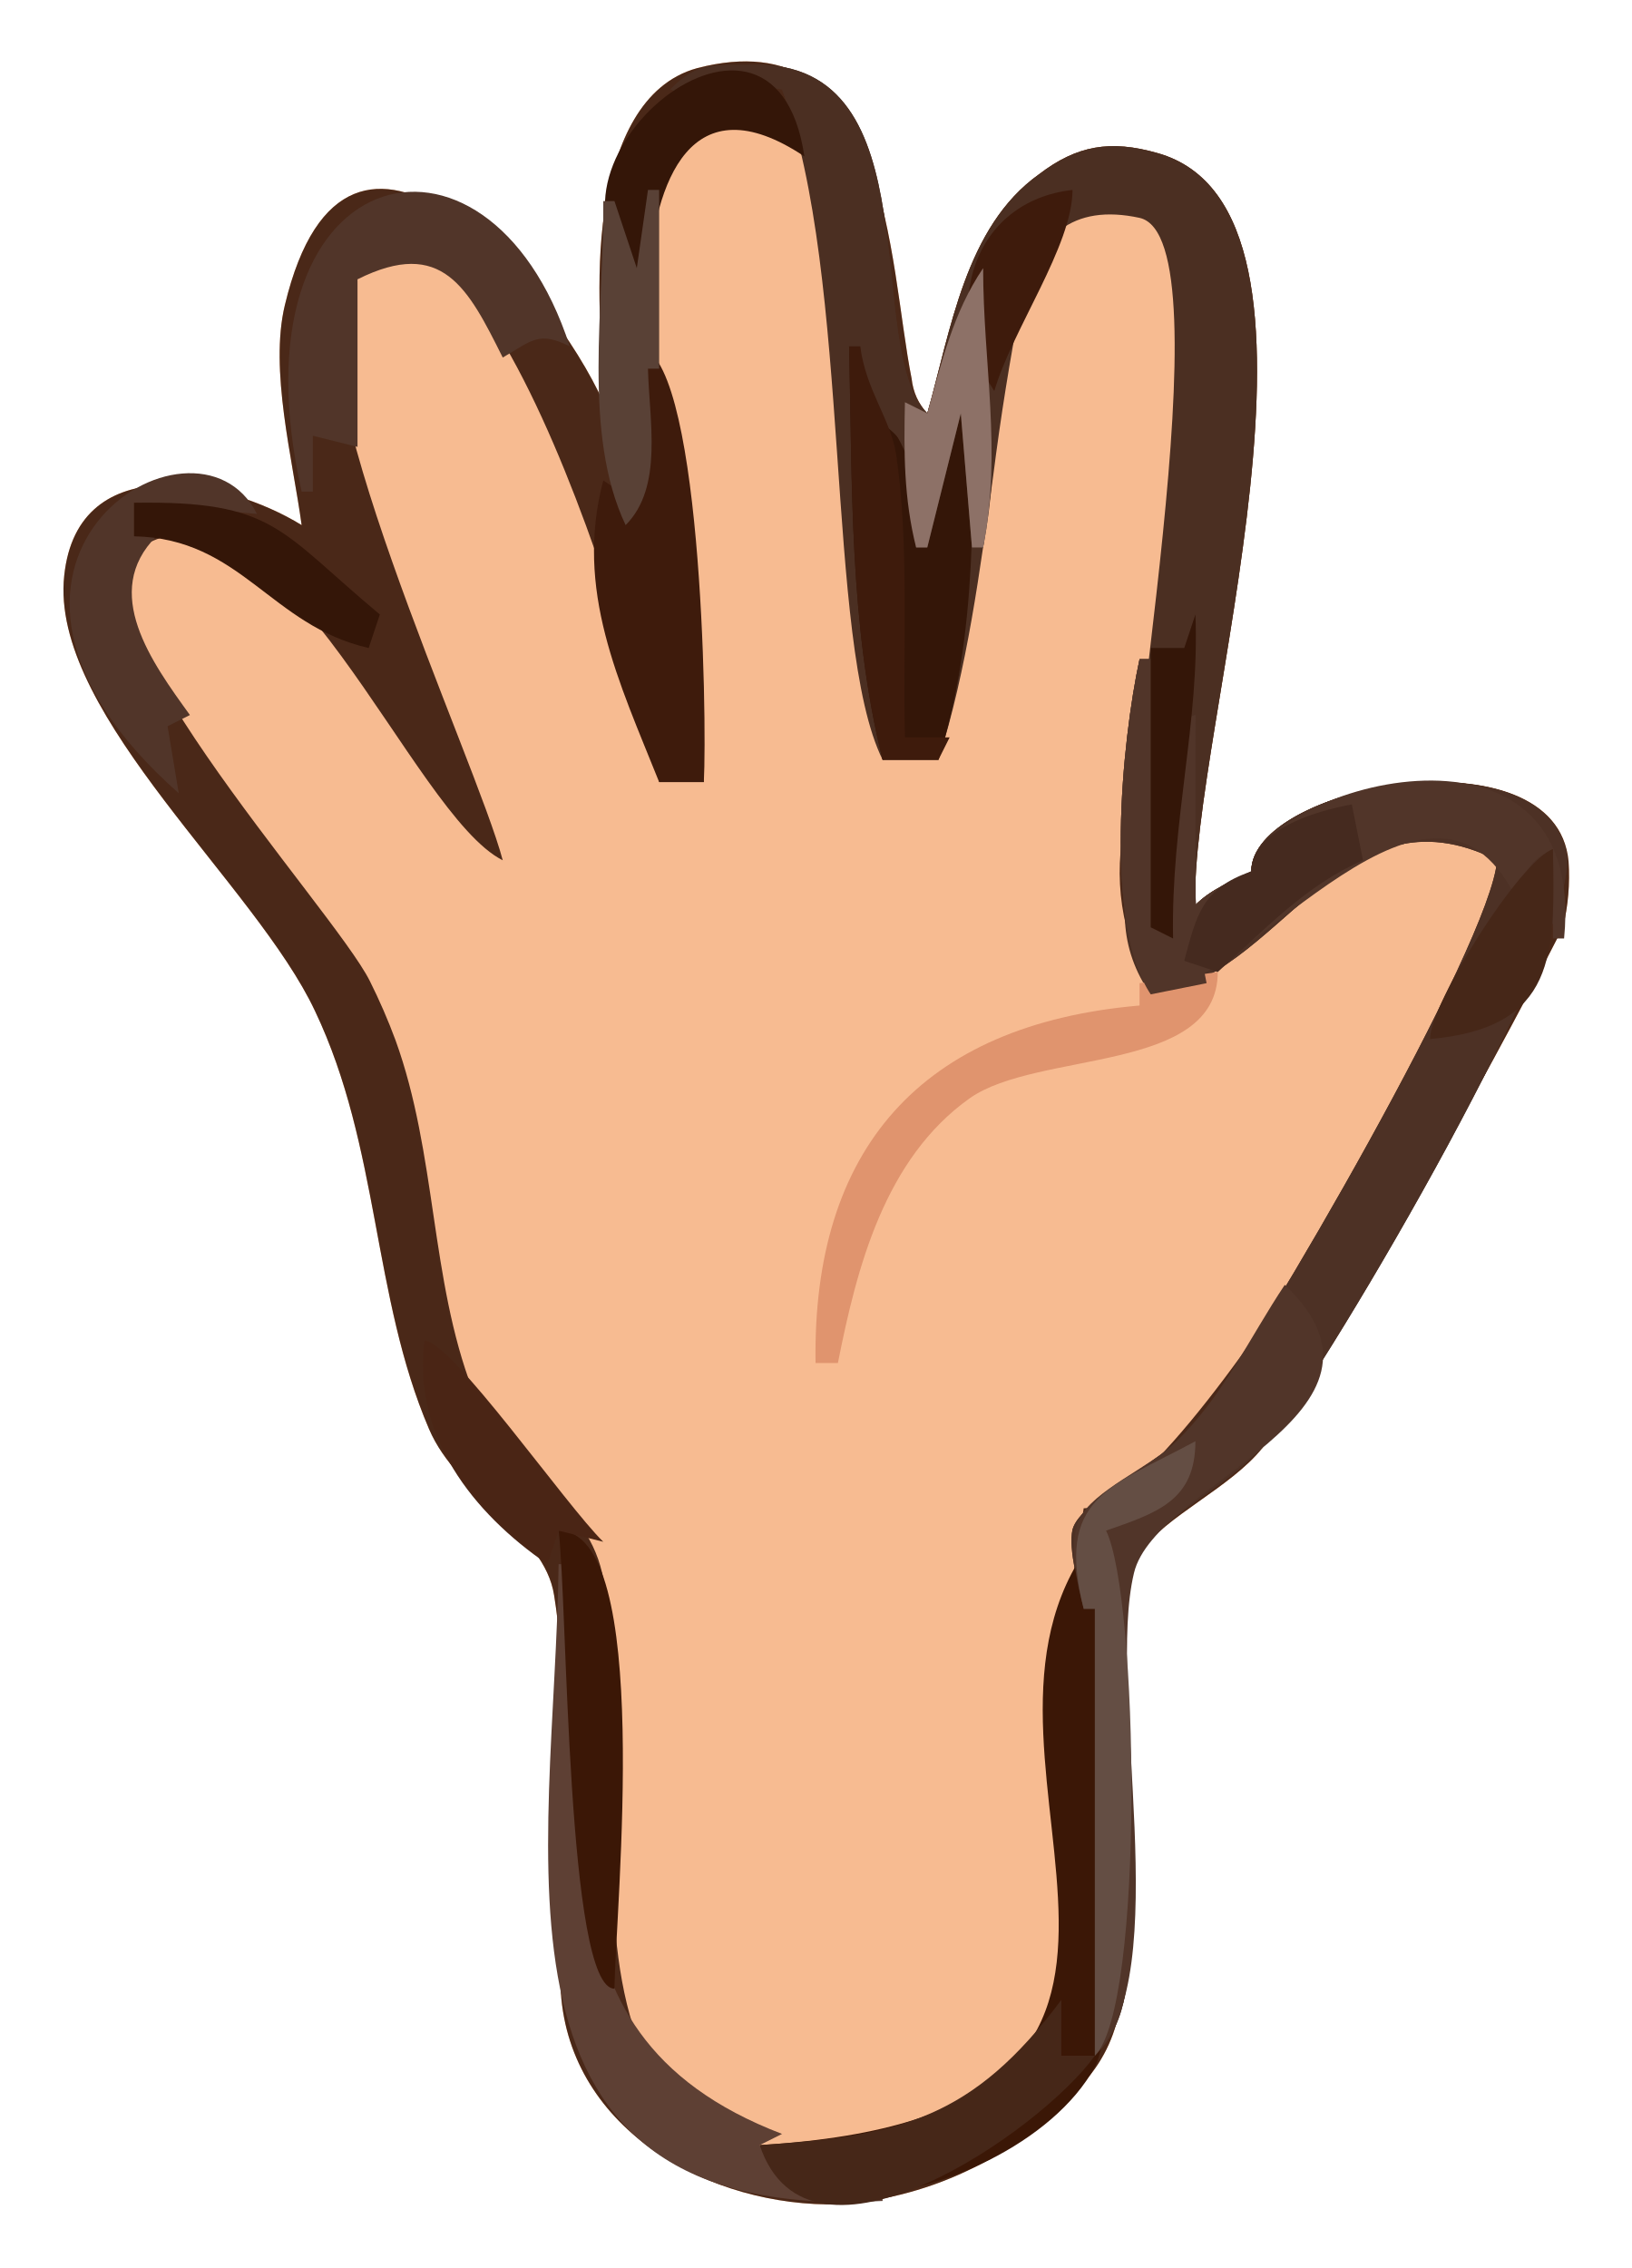
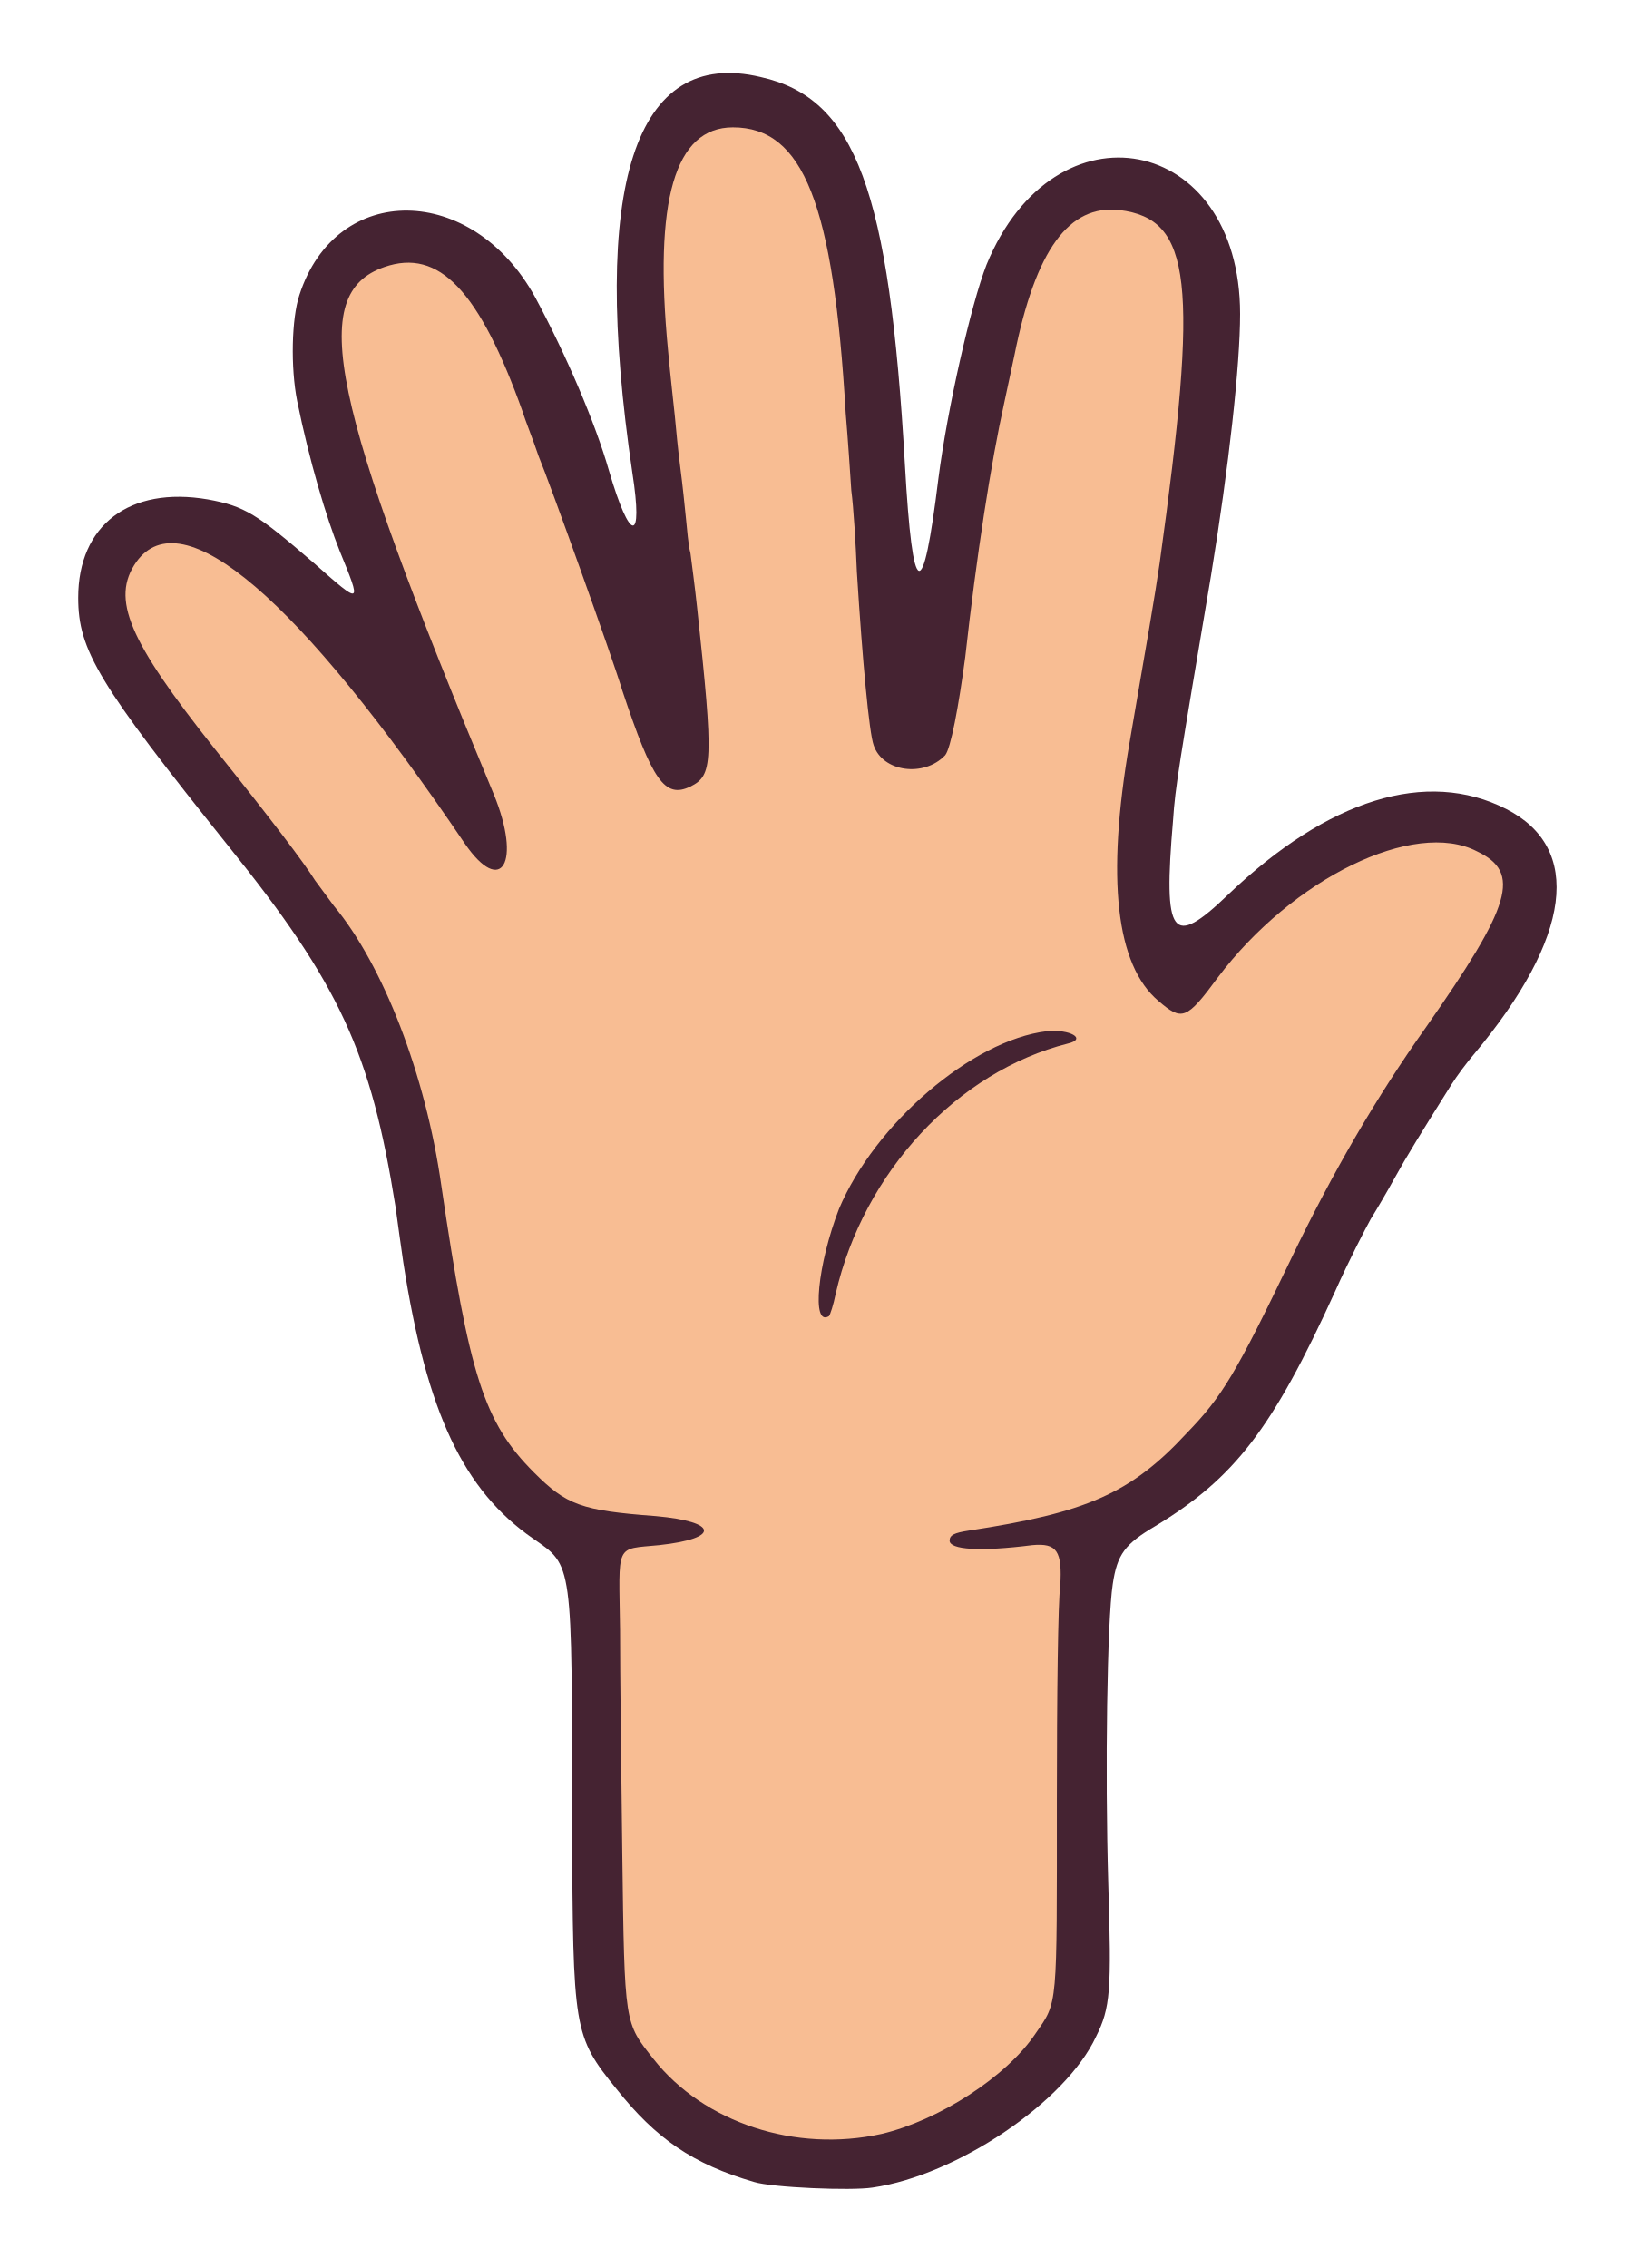
<svg xmlns="http://www.w3.org/2000/svg" viewBox="0 0 146 203" width="146" height="203">
  <g transform="matrix(-1 0 0 1 146 0)">
-     <path fill="#f7bb91" d="M92 36c4.5-10.1 22.9-32.1 28.5-8.7 1.4 5.8-.7 13.8-1.5 19.7 6.8-4.2 20.5-7 21.3 5.1.7 12.2-17.2 27.1-22.5 38.4-5.8 12.2-5.1 25.5-10.2 37.4-2.6 6.1-10.3 9.1-11.2 14.9-1.8 11.2.1 24.1-.6 35.5-.8 12.4-13.4 19.3-24.9 19a32 32 0 0 1-22-11 13 13 0 0 1-3.2-7.1c-1.7-9 2.5-34.1-1.7-40.2-2.3-3.3-8.1-5.8-11-9.4A528 528 0 0 1 6.1 83q-.7-2.9-.5-5.9C6.7 65.2 34 70.2 34 78c1.8.9 3.6 1.6 5 3 .6-15.1-14.8-62.2 3.4-67.3 4.2-1.2 7.2-.7 10.6 1.9 6.6 4.7 7.9 14 10 21.4q1.2-1.3 1.4-3.1c2.1-10.5 1.9-32.3 19.2-27.8 5.1 1.4 7.2 6.9 8.1 11.7 1.1 5.9.5 12.3.3 18.2" />
-     <path fill="#4a2818" d="M92 36c4.5-10.1 22.9-32.1 28.5-8.7 1.4 5.8-.7 13.8-1.5 19.7 6.8-4.2 20.5-7 21.3 5.1.7 12.2-17.2 27.1-22.5 38.4-5.8 12.2-5.1 25.5-10.2 37.4-2.6 6.1-10.3 9.1-11.2 14.9-1.8 11.2.1 24.1-.6 35.5-.8 12.4-13.4 19.3-24.9 19a32 32 0 0 1-22-11 13 13 0 0 1-3.2-7.1c-1.7-9 2.5-34.1-1.7-40.2-2.3-3.3-8.1-5.8-11-9.4A528 528 0 0 1 6.1 83q-.7-2.9-.5-5.9C6.7 65.2 34 70.2 34 78c1.8.9 3.6 1.6 5 3 .6-15.1-14.8-62.2 3.4-67.3 4.2-1.2 7.2-.7 10.6 1.9 6.6 4.7 7.9 14 10 21.4q1.2-1.3 1.4-3.1c2.1-10.5 1.9-32.3 19.2-27.8 5.1 1.4 7.2 6.9 8.1 11.7 1.1 5.9.5 12.3.3 18.2m9 41c2.4-9.1 19.3-44.8 14-52-12.1-16.3-28 40.5-28 45h-4c1.6-16 5.7-34.7 4.5-50.6-.5-6-6.1-12-11.8-7.2-8.5 7.2-8 44.1-8.7 55.8l-5-1q-1.6-11.9-3.9-23.7c-1-5.4-1.3-10.9-3.1-16.2-1.7-5.3-4.1-10.7-10.7-8.7-10.5 3.1.7 49.3 1.3 56.9q.5 3.9-.4 7.6-.9 2.6-2.2 5.1c-11.8-1.2-17.8-20.4-32-11 .7 9.2 29.2 58 38 58 2.2 13.6 0 27.5 1.8 41 1 8.2 8.7 14.4 16.5 15.9 33.3 6.3 20.7-33.7 24.8-51.1 1.6-7 8.9-9.3 11.6-16.4 3.8-9.9 3.2-21.1 6.9-31.3q1-2.7 2.3-5.3c3.3-6.6 28.9-34.1 20.2-39-12.5-7-23.9 24.1-32.1 28.2" />
-     <path fill="#4b2f22" d="M48 184c-3.2-3.2-3-7.6-3.1-11.7-.1-6.8 2.4-28.5-.9-33.3-2.4-3.6-8.5-6.2-11.6-10.2-5.6-7.1-28.2-45.5-26.6-52.6C8.2 65.5 34 70.4 34 78c1.8.9 3.6 1.6 5 3 .6-15.1-14.8-62.2 3.4-67.3 4.2-1.2 7.2-.7 10.6 1.9 6.6 4.7 7.9 14 10 21.4 5.9-5.9-.7-31.5 15.5-31.2 3.5.1 4.9-.4 7.5 2.2l-3 1V7l-7 1c-6.3 16.8-3.8 49.5-9 60h-5c-2.6-8.2-3.7-16.9-4.9-25.4q-1-7.9-2.5-15.6c-1.3-5.9-4.6-8.8-10.6-7.5-8.1 1.8 2.1 52.6 1.3 63Q45.1 86 43 89c-11.6-1.2-16.9-19.1-31-12 .5 7.4 21.2 43 26.6 50.1 2.4 3.2 10.7 7.1 11.4 9.8.4 1.8-.6 5.3-1 7.1h-1z" />
-     <path fill="#4d3125" d="m42 83 1-24h1c1.6 7.4 3.2 23.7-1 30-11.6-1.2-16.9-19.1-31-12 .5 7.4 21.2 43 26.6 50.1 2.4 3.2 10.7 7.1 11.4 9.8.4 1.8-.6 5.3-1 7.1h-1v40c-3.2-3.2-3-7.6-3.1-11.7-.1-6.8 2.4-28.5-.9-33.3-2.4-3.6-8.5-6.2-11.6-10.2-5.6-7.1-28.2-45.5-26.6-52.6C8.2 65.5 34 70.4 34 78c1.8.9 3.6 1.6 5 3V64l3 1z" />
-     <path fill="#3b1706" d="M78 192c-1.4 4.3-3.9 4.5-8.3 4.5-7.4.1-18-4.7-21.7-11.5-2.6-4.7-2-43 1-46 13.1 19.7-16.8 50.2 29 53" />
-     <path fill="#513529" d="m42 83 1-24h1c1.6 7.4 3.2 23.7-1 30-9.1-.9-25.4-24.8-33-8-.6-2.9-.4-3.7-3-5v8H6c-2.2-22.5 28-13.1 28-6 1.8.9 3.6 1.6 5 3V64l3 1z" />
-     <path fill="#341608" d="M59 33q2.7 5.3 4 11h1c.8-5.8 4.3-6.9 5-13h1c-.3 12.3 0 25-3 37h-5c-3.6-11.4-3.1-23.2-3-35" />
-     <path fill="#4b2f22" d="m60 37-1 12h-1a56 56 0 0 1 1-25l4 13c5.9-5.9-.7-31.5 15.5-31.2 3.5.1 4.9-.4 7.5 2.2l-3 1V7l-7 1c-2.9 7.6-4 15-5 23h-2v6c-5.9 2.1-4.8 6.6-5 12h-1z" />
-     <path fill="#513529" d="M48 184c-7.3-7.3-1-32.8-3.5-43.2-1.9-8.1-25.6-14.3-13.5-25.8 3.2 4.8 5.6 10.1 9.8 14.1 2.2 2.2 7.4 4.3 8.6 6.9 1 2.4.2 5.6-.4 8h-1z" />
-     <path fill="#3e1b0c" d="m89 45 3-2c2.6 9.8-1.4 18-5 27h-4c-.3-5.8.2-39 6-39z" />
-     <path fill="#513529" d="M95 31c7.4-22.8 30.7-16.7 24 13h-1v-5l-4 1V25c-7.6-3.8-9.9.8-13 7-2.6-1.5-3.2-2.4-6-1" />
-     <path fill="#5e4034" d="M76 191c24.3-9.3 15.4-30.9 19-51h1c.3 26 8.4 59.1-29 57v-1c3.8-.6 9.2-.4 11-4z" />
-     <path fill="#e0946e" d="m37 87 7 1v2c19.6 1.7 29.3 12.9 29 32h-2c-1.7-8.6-4.2-18.3-11.8-23.7C53.1 94 37 96.1 37 87" />
-     <path fill="#462718" d="M51 179c7.9 10.6 14.4 12.2 27 13-4.4 13.2-25.2-1.3-30-8h3z" />
-     <path fill="#513529" d="m130 71 1-6-2-1c3.4-4.7 8-11 3-16h2v-3l-11 1c5.5-11 30.2 4.5 7 25" />
-     <path fill="#3b1706" d="M96 137c-.8 6.3-.7 41-5 41-.1-7.3-3.5-41 5-41" />
-     <path fill="#4a2515" d="M92 138c3.3-3.2 13.6-18 16-18 1.1 8.5-4.3 15.4-11 20l-1-3z" />
-     <path fill="#341608" d="M74 14c2.8-19.1 27.1 2.3 14 11-.6-8.7-3.8-17.8-14-11" />
-     <path fill="#3e1b0c" d="M61 66h4c.2-8.1-.4-17.5.8-25.4.5-3.1 2.7-5.7 3.2-9.6h1c-.3 12.3 0 25-3 37h-5z" />
-     <path fill="#513529" d="m42 83 1-24h1c1.6 7.4 3.2 23.7-1 30l-5-1c1.6-7.8 1.1-16 1-24l3 1z" />
-     <path fill="#452a1f" d="M25 72c3.3.6 9 2.3 9 6 4.4 1.5 4.9 3.9 6 8l-3 1c-4.1-3.7-7.9-7.8-13-10z" />
-     <path fill="#644e44" d="M48 184c-4.5-4.5-3.9-41.2-1-47-4.6-1.6-8-2.7-8-8 7.8 4.2 12.5 5 10 15h-1z" />
-     <path fill="#341608" d="M134 45v3c-9.6.2-12.2 8-21 10l-1-3c9-7.5 9.4-10.2 22-10" />
-     <path fill="#594136" d="m89 24 2-6h1c-.1 9.3 1.9 20.8-2 29-3.4-3.4-2.1-9.4-2-14h-1V17h1z" />
-     <path fill="#462718" d="M7 76c2.9 1 11 13.8 11 17C6.7 92 6.8 85.4 7 76" />
-     <path fill="#3e1b0c" d="M57 35c-1.6-5.5-7-13-7-18 8.9 1 11.9 10.6 7 18" />
-     <path fill="#8d7167" d="m60 37-1 12h-1c-1.7-8.7 0-16.4 0-25 2.7 4 3.7 8.4 5 13l2-1c.1 4.5.1 8.6-1 13h-1z" />
-     <path fill="#341608" d="m39 55 1 3h3v25l-2 1c.2-10.5-2.4-19.4-2-29" />
+     <path class="c-outline" fill="#452332" d="M67.9 195.8C60.3 194.7 50.6 188.1 47.9 182.3C46.6 179.7 46.5 178.2 46.8 168.6C47.1 158.4 46.9 145.1 46.4 141.8C46 139.1 45.3 138.2 42.6 136.6C35.5 132.3 32.1 127.9 26.5 115.6C25.3 112.9 23.8 110 23.3 109.1C22.8 108.3 21.8 106.6 21.2 105.5C20.1 103.5 18.8 101.4 16.1 97.1C15.6 96.3 14.7 95.1 14.1 94.4C5.3 83.9 4.3 75.9 11.2 72.4C18.3 68.8 27.1 71.5 36.1 80.1C41.1 84.9 41.9 83.9 41 73.4C40.8 70.4 40.5 68.7 37.6 51.5C36 41.7 35 32.7 35 28.1C35 12 51.6 8.8 57.7 23.7C59.1 27.3 61.2 36.6 62 42.8C63.4 54.2 64.3 53.9 65 41.6C66.4 17 69.4 8.8 77.9 6.9C89.2 4.2 93.2 16.6 89.4 42.3C88.4 48.7 89.6 48.6 91.5 42.1C92.7 37.9 95.3 31.8 98.1 26.6C103.7 16.4 115.9 16.2 119.2 26.4C119.9 28.5 120 32.9 119.4 35.9C118.3 41.3 116.8 46.3 115.6 49.3C113.6 54.2 113.6 54.2 117.9 50.4C123 46 124.1 45.3 127.4 44.7C134.4 43.5 139 47 139 53.5C139 58.2 137.2 61.2 125.5 75.8C115.6 88.1 112.8 94.2 110.6 108C110.4 109.4 110.1 111.7 109.9 113C107.8 126.5 104.5 133.4 98.3 137.7C94.7 140.2 94.8 139.6 94.8 163.4C94.7 181.7 94.7 182.2 90.8 187C87.3 191.4 84 193.7 78.5 195.3C76.9 195.8 69.8 196.1 67.9 195.8Z" />
+     <path class="c-skin" fill="#f8bd93" d="M67.1 191C62 189.8 55.9 185.9 53.3 182C51.3 179.1 51.4 179.9 51.4 161.1C51.4 151.9 51.3 143.3 51.1 142C50.9 138.8 51.4 138.1 53.6 138.3C58.3 138.9 61 138.7 61 137.9C61 137.4 60.6 137.2 59.3 137C48.8 135.4 44.8 133.7 39.8 128.3C36.6 125 35.4 123 30.4 112.6C26.7 104.9 22.8 98.2 18.4 92C10.7 81 9.8 78.1 13.8 76.2C19.4 73.3 30.3 78.6 37 87.5C39.8 91.3 40.2 91.4 42.3 89.6C46.1 86.4 47 78.7 44.9 66.5C43.4 57.8 42.6 53.2 42.2 50.4C38.7 25.2 39.3 19.6 45.8 18.8C50.3 18.3 53.3 22.3 55.2 31.8C55.5 33.2 55.9 35.1 56.1 36C57.3 41.4 58.6 49.8 59.6 58.8C60.2 63.3 60.9 67 61.4 67.6C63.3 69.6 67 69.1 67.8 66.7C68.2 65.6 68.8 59.2 69.3 51.2C69.4 48.7 69.6 45.4 69.8 43.9C69.9 42.4 70.1 39.3 70.3 37C71.4 18.2 74.1 11.4 80.4 11.4C85.6 11.4 87.5 17.9 86.2 31.4C86 33.6 85.7 36.2 85.6 37.2C85.5 38.3 85.3 40.4 85.1 41.9C84.9 43.4 84.7 45.4 84.6 46.4C84.5 47.3 84.4 48.8 84.2 49.5C84.1 50.3 83.8 52.5 83.6 54.4C82.1 68.3 82.2 69.4 84.2 70.4C86.5 71.5 87.6 69.9 90.3 61.8C91.2 58.8 96.8 43.2 97.8 40.8C98.3 39.3 99 37.6 99.2 36.9C103.1 26 106.7 22.2 111.6 23.9C118.5 26.3 116.5 35.8 101.8 71.1C99.3 77.2 101.1 80.3 104.4 75.5C119.3 53.5 129.7 44.6 133.8 50.3C136.1 53.6 134.5 57.3 126.8 67C121.6 73.5 118.8 77.2 117.8 78.8C117.2 79.6 116.4 80.7 116.1 81.1C111.7 86.4 107.9 96.2 106.5 106.1C104 123.1 102.7 127.3 98.2 131.8C95.3 134.7 94 135.2 87.3 135.7C81.7 136.2 81.5 137.7 87 138.3C91 138.7 90.6 138 90.5 145.9C90.5 149.6 90.4 158.6 90.3 165.9C90.1 181.4 90.1 181 87.5 184.3C83 190 74.8 192.7 67.1 191Z" />
+     <path class="c-outline" fill="#452332" d="M71.8 117.8C71.7 117.7 71.4 116.8 71.2 115.8C68.7 104.9 60.3 95.9 50.4 93.4C48.7 93 50.2 92.1 52.3 92.3C59 93.1 67.7 100.6 70.9 108.2C72.8 113.1 73.4 118.8 71.8 117.8Z" />
  </g>
</svg>
